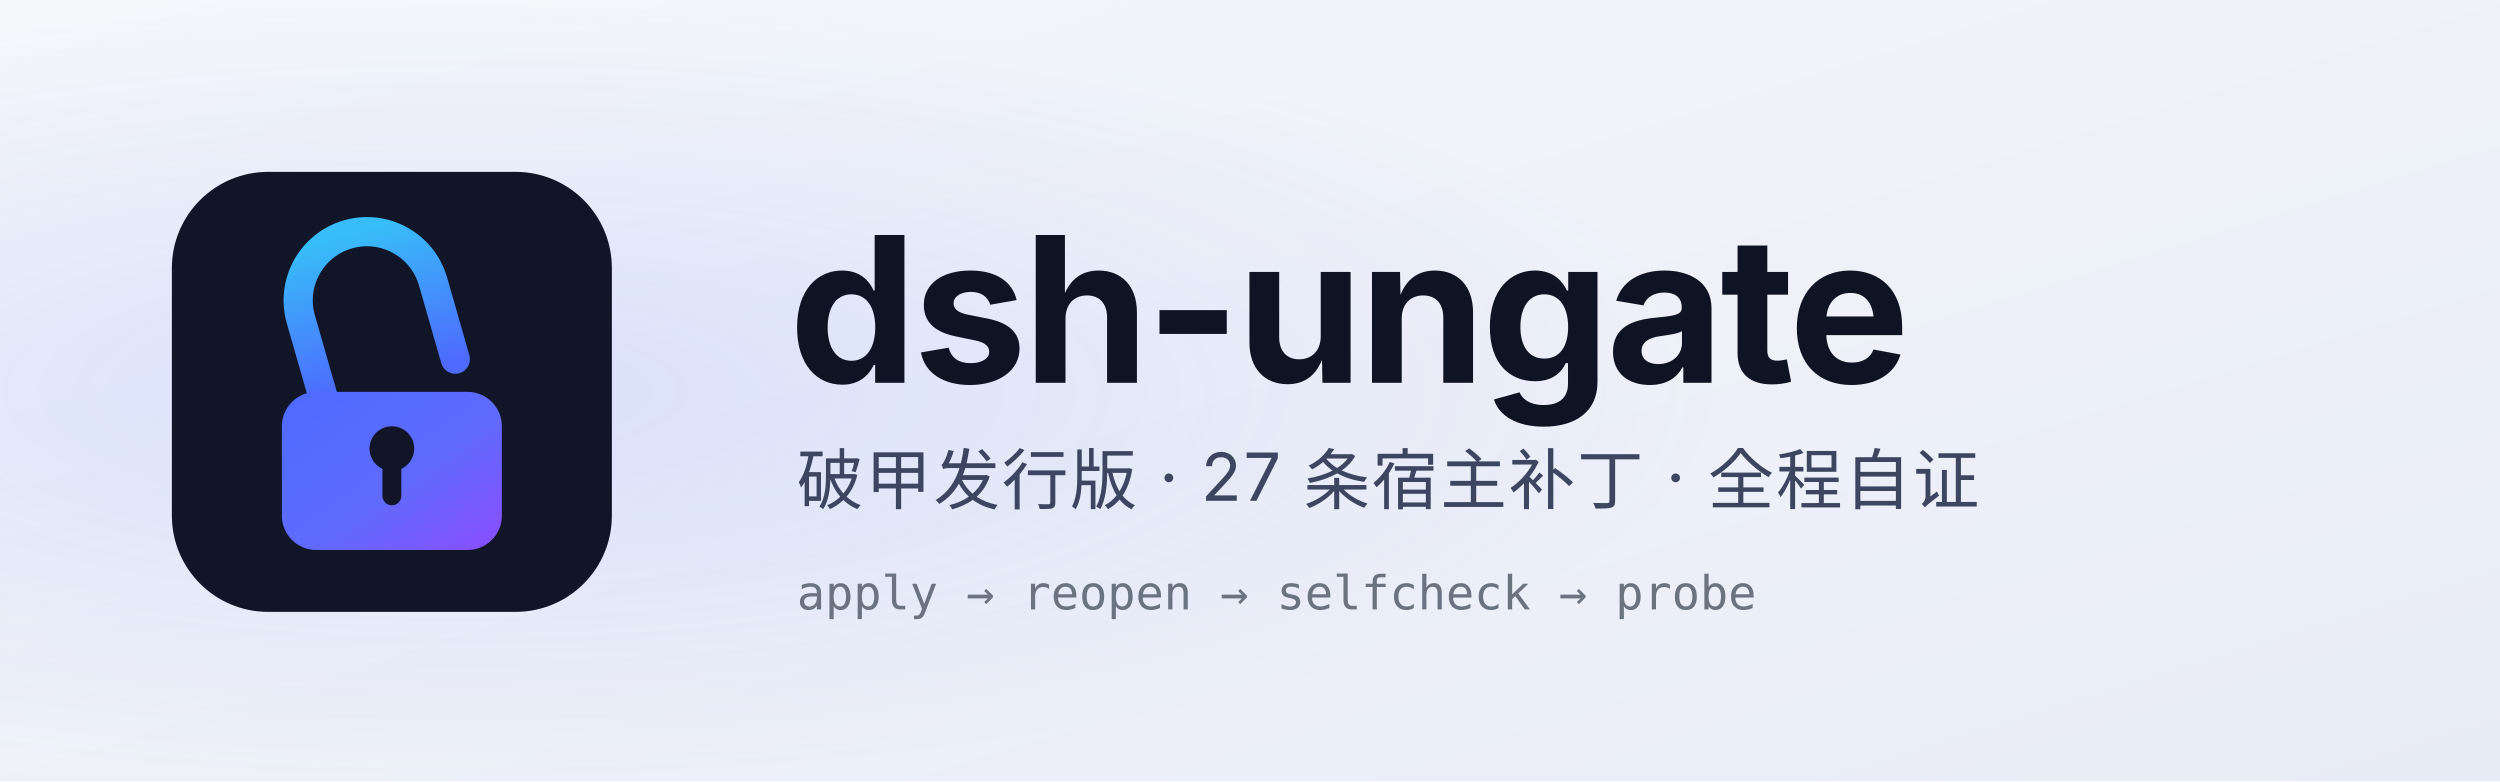
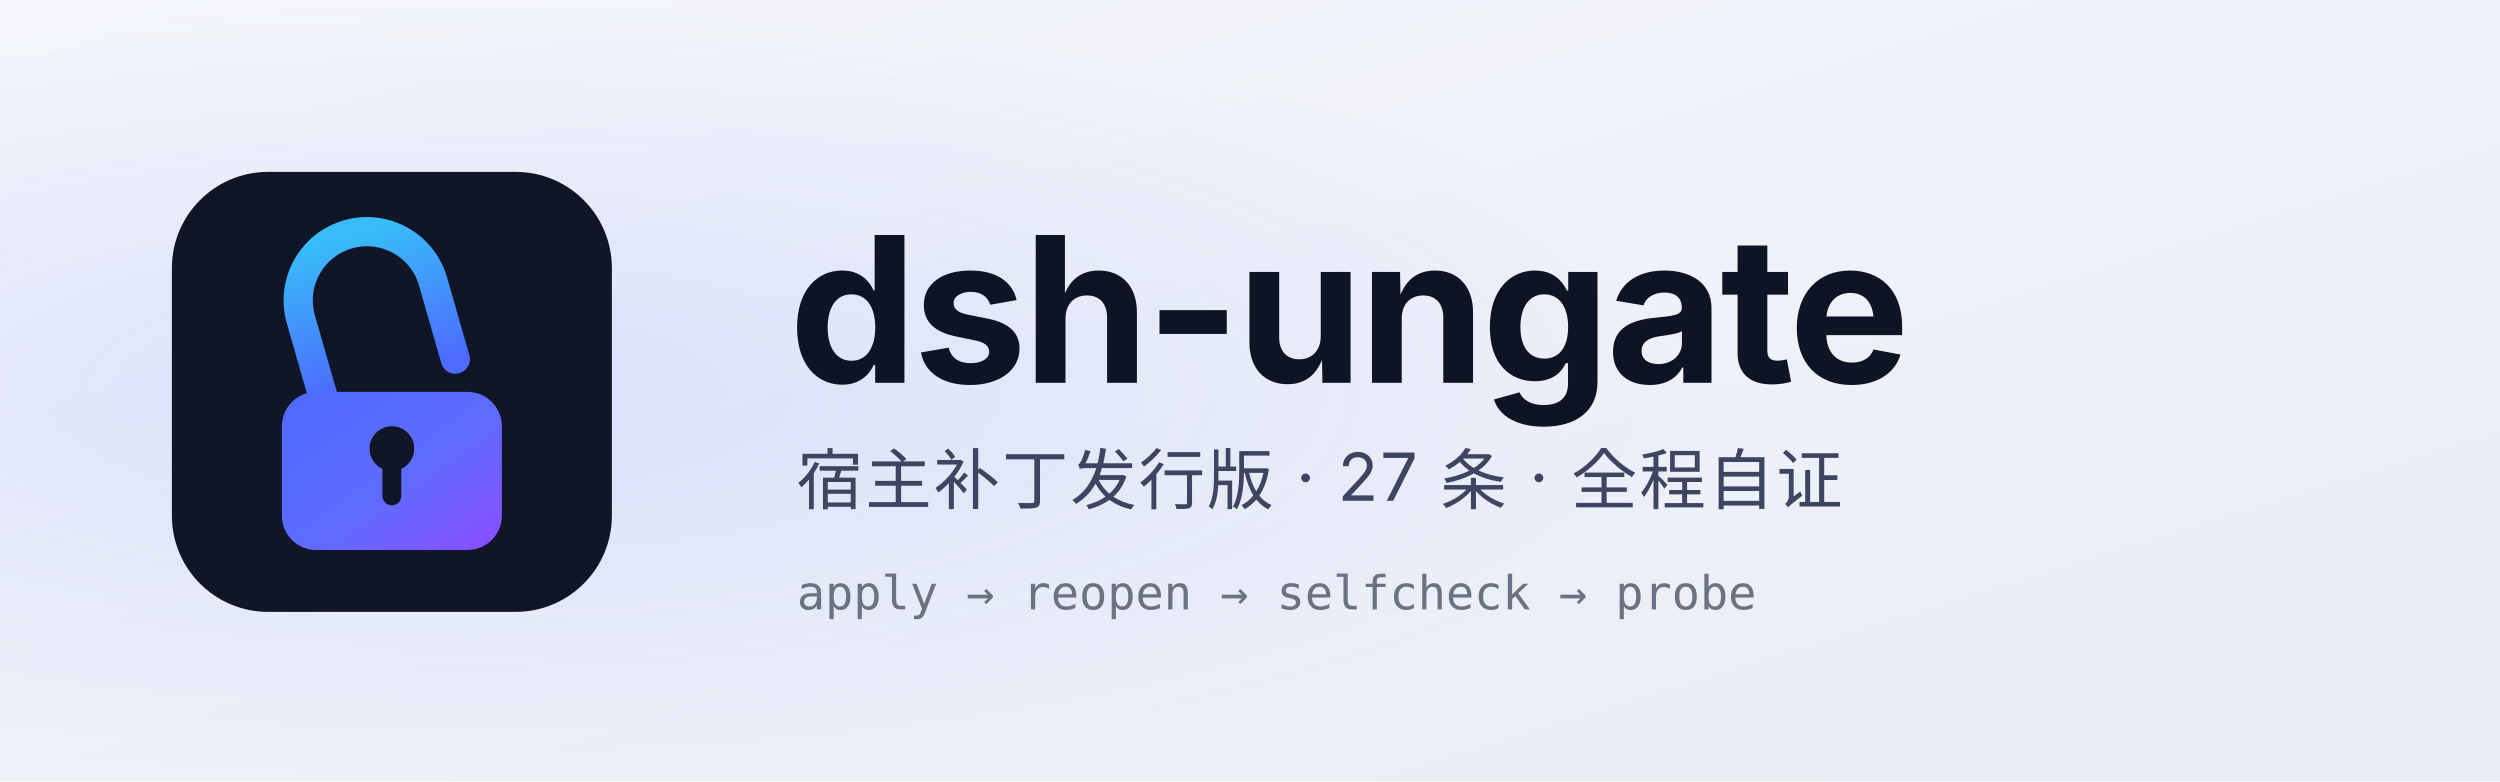
<svg xmlns="http://www.w3.org/2000/svg" width="1280" height="400" viewBox="0 0 1280 400">
  <defs>
    <linearGradient id="lb-bg" x1="0" y1="0" x2="1" y2="1">
      <stop offset="0%" stop-color="#f5f7fb" />
      <stop offset="100%" stop-color="#e8ecf6" />
    </linearGradient>
    <linearGradient id="lb-lock" x1="0" y1="0" x2="1" y2="1">
      <stop offset="0%" stop-color="#4d6bfe" />
      <stop offset="55%" stop-color="#5f6bff" />
      <stop offset="100%" stop-color="#8b4dff" />
    </linearGradient>
    <linearGradient id="lb-shackle" x1="0" y1="0" x2="0" y2="1">
      <stop offset="0%" stop-color="#38bdf8" />
      <stop offset="100%" stop-color="#4d6bfe" />
    </linearGradient>
    <radialGradient id="lb-glow" cx="0.19" cy="0.5" r="0.5">
      <stop offset="0%" stop-color="#4d6bfe" stop-opacity="0.14" />
      <stop offset="100%" stop-color="#4d6bfe" stop-opacity="0" />
    </radialGradient>
  </defs>
  <rect width="1280" height="400" fill="url(#lb-bg)" />
  <rect width="1280" height="400" fill="url(#lb-glow)" />
  <g transform="translate(88 88) scale(0.44)">
    <rect width="512" height="512" rx="112" fill="#101527" />
    <g transform="rotate(-16 176 262)">
      <path d="M176 262 V168 a80 80 0 0 1 160 0 V262" fill="none" stroke="url(#lb-shackle)" stroke-width="34" stroke-linecap="round" />
    </g>
    <rect x="128" y="256" width="256" height="184" rx="40" fill="url(#lb-lock)" />
    <circle cx="256" cy="322" r="26" fill="#101527" />
    <rect x="245" y="336" width="22" height="52" rx="11" fill="#101527" />
  </g>
  <text x="404" y="196" font-family="ui-sans-serif, system-ui, -apple-system, 'Segoe UI', sans-serif" font-size="104" font-weight="700" fill="#0f1424" letter-spacing="-2">dsh-ungate</text>
-   <text x="408" y="258" font-family="ui-sans-serif, system-ui, -apple-system, 'Segoe UI', sans-serif" font-size="34" fill="#3d4560" letter-spacing="1">破甲发行版 · 27 条宿主补丁 · 全程自证</text>
+   <text x="408" y="258" font-family="ui-sans-serif, system-ui, -apple-system, 'Segoe UI', sans-serif" font-size="34" fill="#3d4560" letter-spacing="1">宿主补丁发行版 · 27 条 · 全程自证</text>
  <text x="408" y="312" font-family="ui-monospace, 'SF Mono', Menlo, monospace" font-size="24" fill="#6b7280">apply → reopen → selfcheck → probe</text>
</svg>
